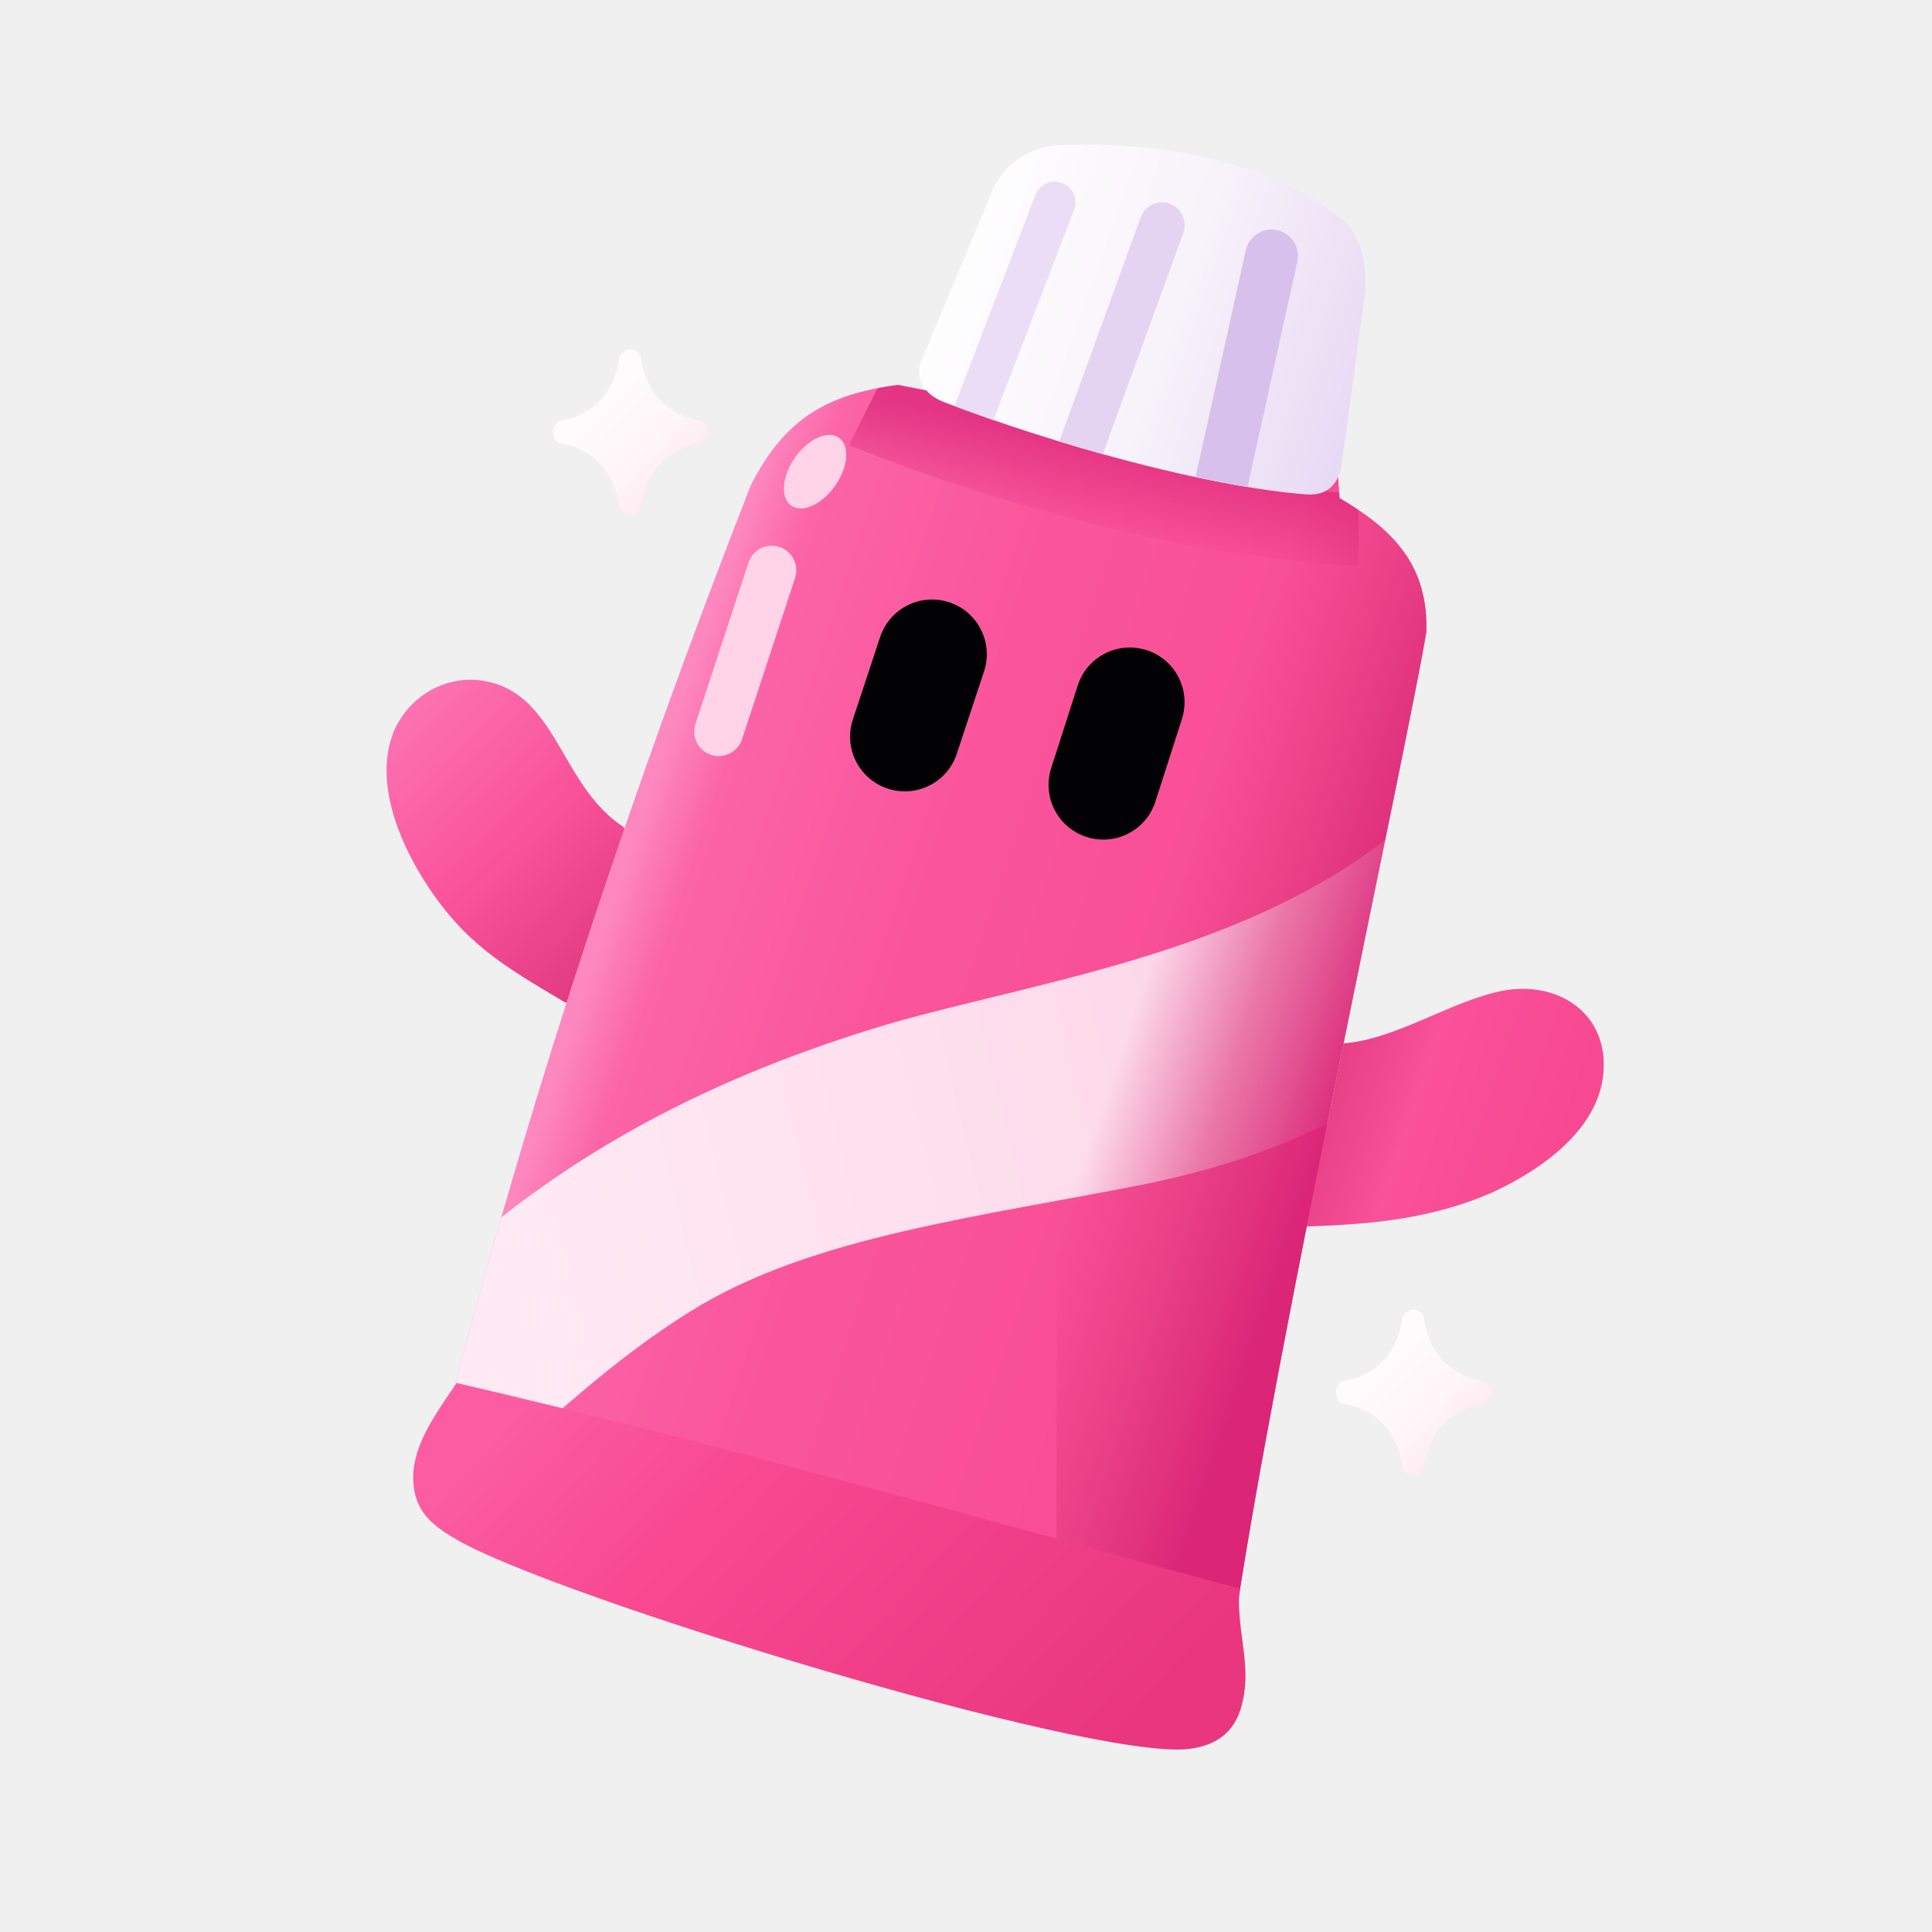
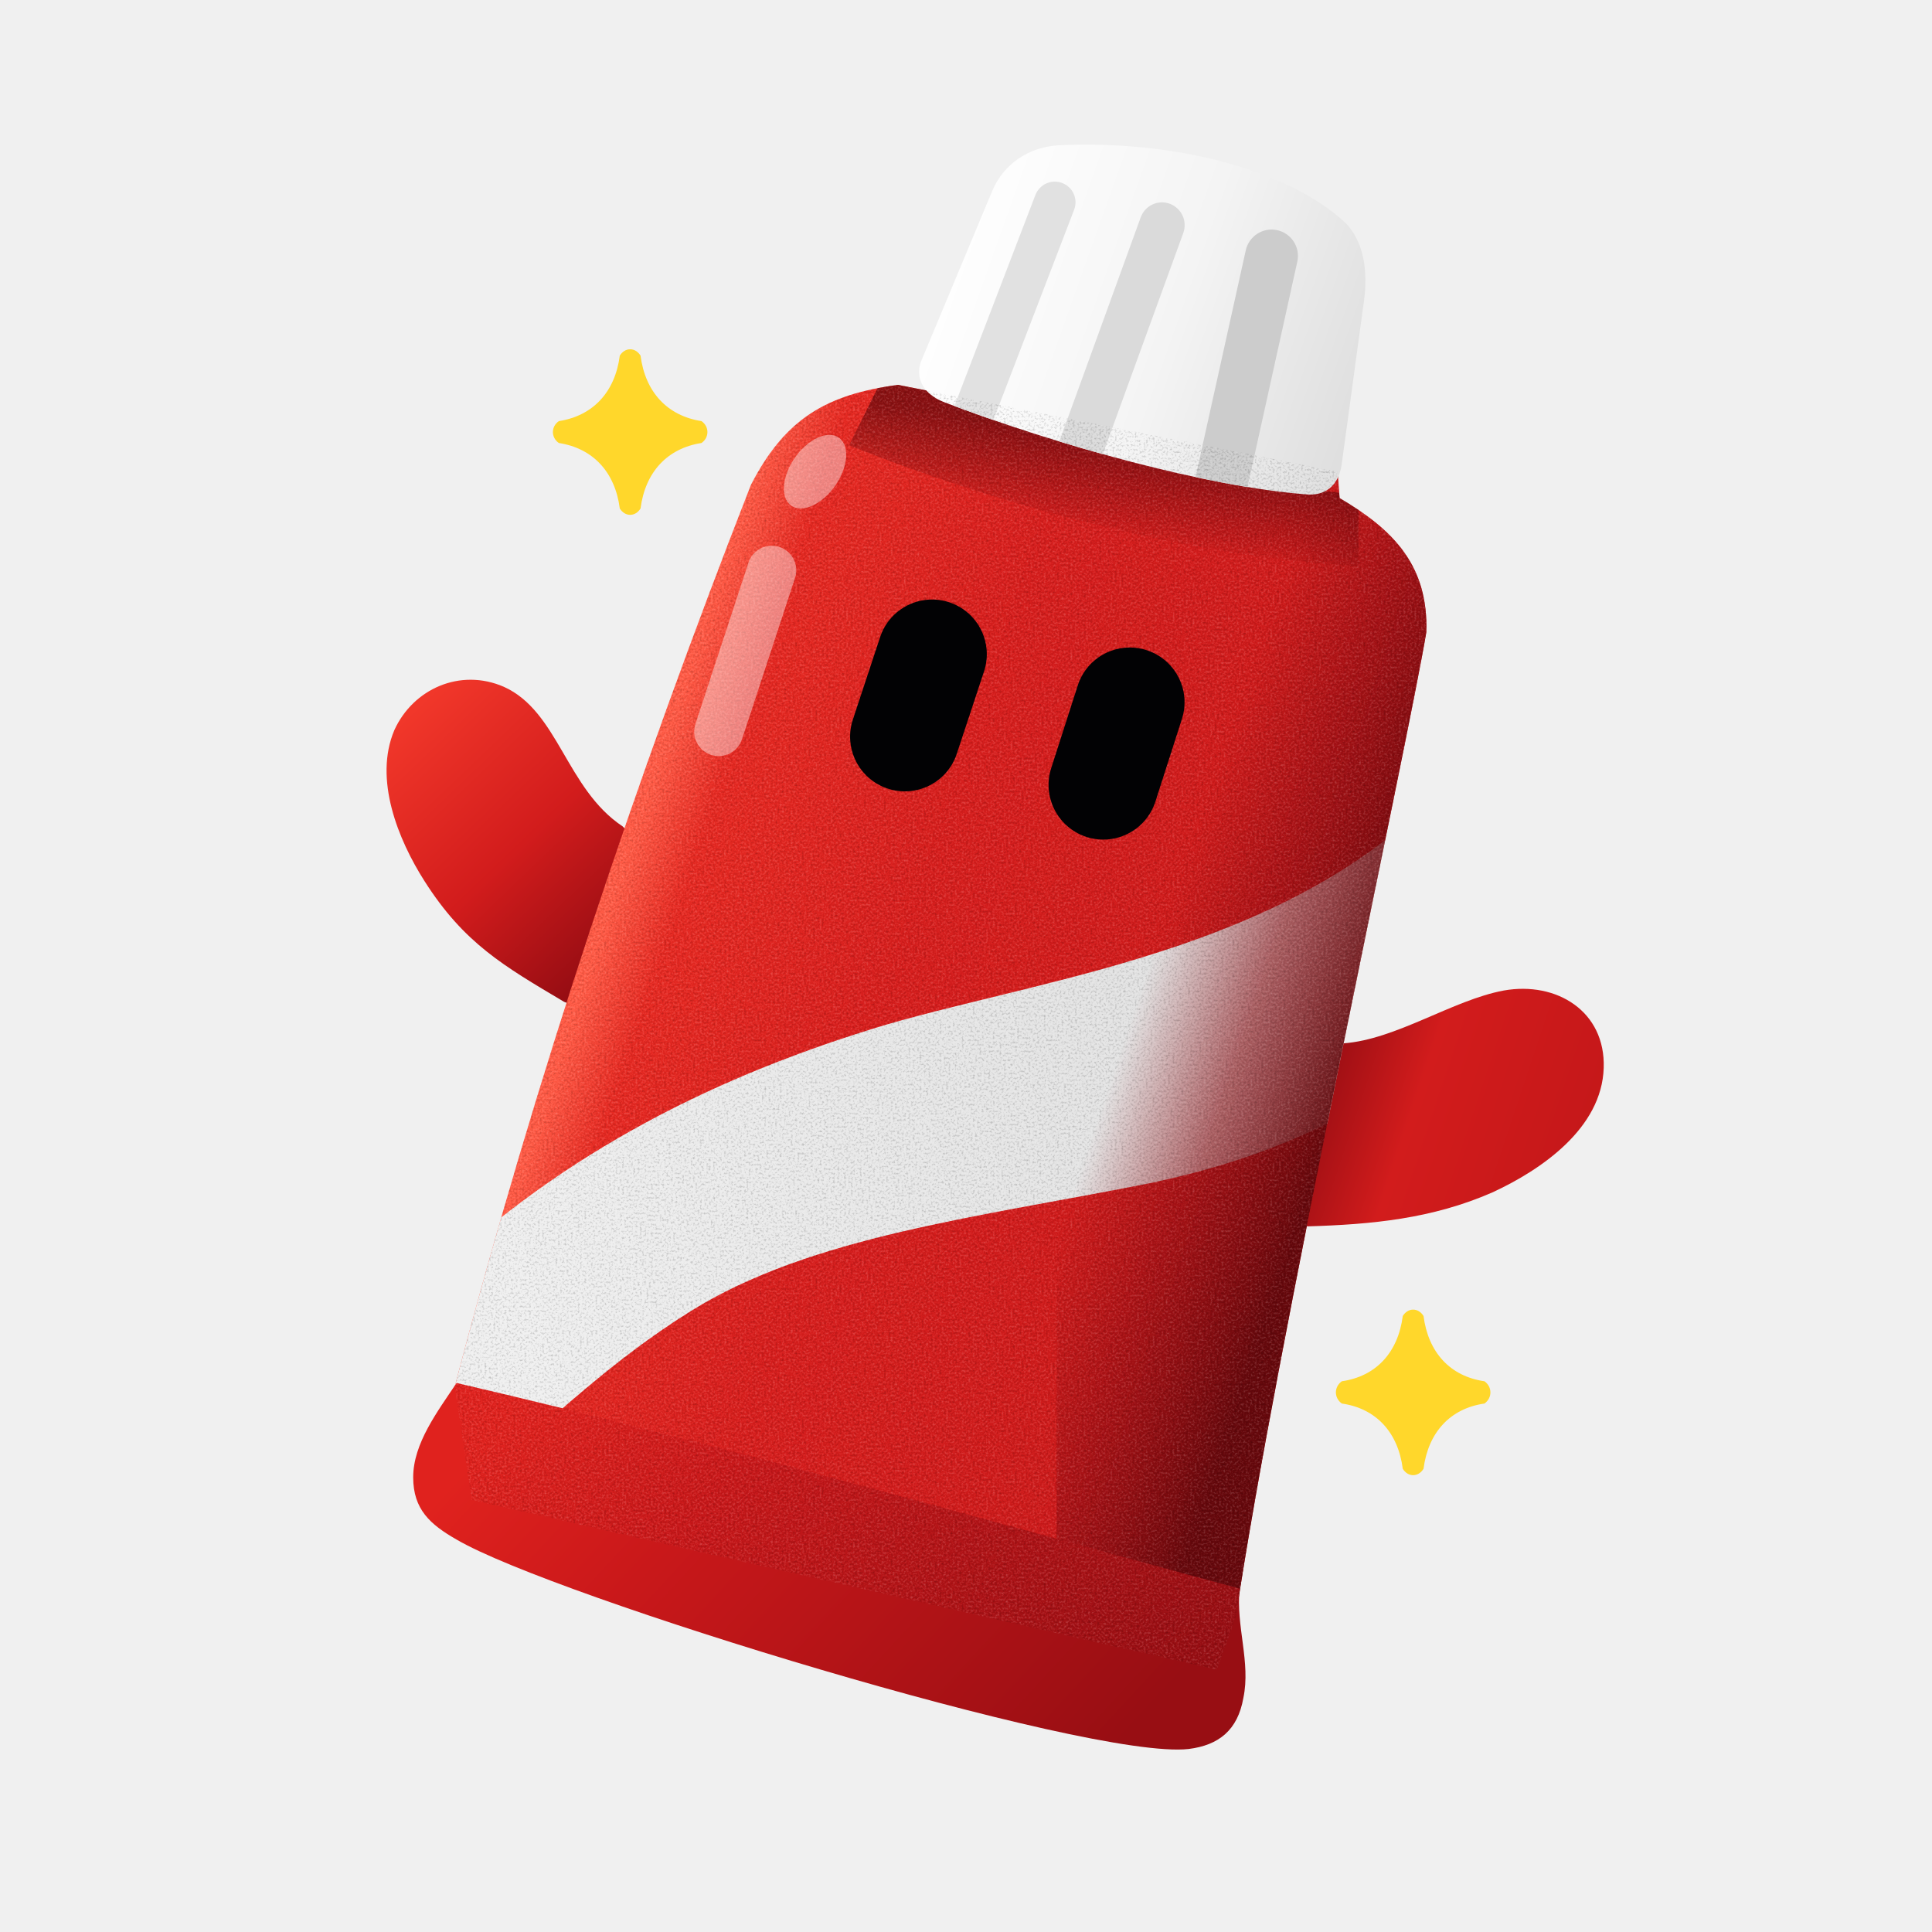
<svg xmlns="http://www.w3.org/2000/svg" viewBox="0 0 1024 1024" class="pj-pasta">
  <defs>
    <linearGradient id="ps-base" gradientUnits="userSpaceOnUse" x1="300" y1="550" x2="670" y2="674">
-       <stop offset="0" stop-color="#FD88BF" />
-       <stop offset="0.09" stop-color="#FB64A7" />
-       <stop offset="0.4" stop-color="#FA559B" />
-       <stop offset="1" stop-color="#F74B93" />
+       <stop offset="0" stop-color="#FF5A45" />
+       <stop offset="0.09" stop-color="#E62922" />
+       <stop offset="0.4" stop-color="#D71E1D" />
+       <stop offset="1" stop-color="#CA191A" />
    </linearGradient>
    <linearGradient id="ps-shade-right" gradientUnits="userSpaceOnUse" x1="702" y1="235" x2="815" y2="273">
-       <stop offset="0" stop-color="#E0397D" stop-opacity="0" />
-       <stop offset="0.5" stop-color="#DE367B" stop-opacity="0.6" />
-       <stop offset="1" stop-color="#D92376" stop-opacity="0.95" />
+       <stop offset="0" stop-color="#8F0C12" stop-opacity="0" />
+       <stop offset="0.5" stop-color="#880B11" stop-opacity="0.6" />
+       <stop offset="1" stop-color="#62070C" stop-opacity="0.95" />
    </linearGradient>
    <linearGradient id="ps-shade-cap" gradientUnits="userSpaceOnUse" x1="606" y1="236" x2="597" y2="288">
-       <stop offset="0" stop-color="#D92376" stop-opacity="0.7" />
-       <stop offset="1" stop-color="#D92376" stop-opacity="0" />
+       <stop offset="0" stop-color="#62070C" stop-opacity="0.7" />
+       <stop offset="1" stop-color="#62070C" stop-opacity="0" />
    </linearGradient>
    <linearGradient id="ps-band" gradientUnits="userSpaceOnUse" x1="260" y1="640" x2="760" y2="520">
-       <stop offset="0" stop-color="#FFEAF4" />
-       <stop offset="0.6" stop-color="#FDDCEC" />
-       <stop offset="1" stop-color="#FBD0E5" />
+       <stop offset="0" stop-color="#EFEFEF" />
+       <stop offset="0.6" stop-color="#E4E4E4" />
+       <stop offset="1" stop-color="#DBDBDB" />
    </linearGradient>
    <linearGradient id="ps-seal" gradientUnits="userSpaceOnUse" x1="300" y1="720" x2="560" y2="960">
-       <stop offset="0" stop-color="#FB5CA2" />
-       <stop offset="0.3" stop-color="#F84991" />
-       <stop offset="1" stop-color="#E9367F" />
+       <stop offset="0" stop-color="#E0221E" />
+       <stop offset="0.3" stop-color="#C9181A" />
+       <stop offset="1" stop-color="#980E13" />
    </linearGradient>
    <linearGradient id="ps-arm-left" gradientUnits="userSpaceOnUse" x1="215" y1="380" x2="330" y2="500">
-       <stop offset="0" stop-color="#FC71B0" />
-       <stop offset="0.55" stop-color="#F9519A" />
-       <stop offset="1" stop-color="#E23C82" />
+       <stop offset="0" stop-color="#F1372A" />
+       <stop offset="0.55" stop-color="#D21C1C" />
+       <stop offset="1" stop-color="#970D13" />
    </linearGradient>
    <linearGradient id="ps-arm-right" gradientUnits="userSpaceOnUse" x1="700" y1="560" x2="850" y2="610">
-       <stop offset="0" stop-color="#E23C82" />
-       <stop offset="0.35" stop-color="#F9519A" />
-       <stop offset="1" stop-color="#F7478F" />
+       <stop offset="0" stop-color="#970D13" />
+       <stop offset="0.35" stop-color="#D21C1C" />
+       <stop offset="1" stop-color="#C41719" />
    </linearGradient>
    <linearGradient id="ps-cap" gradientUnits="userSpaceOnUse" x1="500" y1="120" x2="725" y2="200">
      <stop offset="0" stop-color="#FFFFFF" />
-       <stop offset="0.55" stop-color="#F8F2FA" />
-       <stop offset="1" stop-color="#E8DAF4" />
+       <stop offset="0.55" stop-color="#F4F4F4" />
+       <stop offset="1" stop-color="#DFDFDF" />
    </linearGradient>
    <linearGradient id="ps-star" x1="0" y1="0" x2="1" y2="1">
-       <stop offset="0" stop-color="#FFFFFF" />
-       <stop offset="0.6" stop-color="#FFF6F9" />
-       <stop offset="1" stop-color="#FFDDEB" />
+       <stop offset="0" stop-color="#FFD72B" />
+       <stop offset="0.6" stop-color="#FFD72B" />
+       <stop offset="1" stop-color="#FFD72B" />
    </linearGradient>
    <clipPath id="ps-clip-body">
      <path d="M476 204 L709 250 L710 264 C739 281 757 300 756 335 C745 400 676 715 655 857 L645 885 L250 795 L241 735 C284 571 337 413 398 257 C416 222 438 209 476 204 Z" />
    </clipPath>
    <clipPath id="ps-clip-cap">
      <path d="M561 77 C622 74 683 90 713 118 C723 128 725 144 723 159 L711 247 C709 258 702 263 692 262 C640 258 560 236 500 213 C490 209 485 201 488 192 L526 101 C532 87 545 78 561 77 Z" />
    </clipPath>
+     <filter id="ps-grain" x="0" y="0" width="1" height="1" color-interpolation-filters="sRGB">
+       <feTurbulence type="fractalNoise" baseFrequency="0.85" numOctaves="2" seed="11" stitchTiles="stitch" result="n" />
+       <feColorMatrix in="n" result="d" values="0 0 0 0 0  0 0 0 0 0  0 0 0 0 0  1.5 0 0 0 -0.75" />
+       <feColorMatrix in="n" result="w" values="0 0 0 0 1  0 0 0 0 1  0 0 0 0 1  -1.5 0 0 0 0.75" />
+       <feMerge>
+         <feMergeNode in="d" />
+         <feMergeNode in="w" />
+       </feMerge>
+     </filter>
+     <style>@media (max-width: 24px) { .pj-grain { display: none; } }</style>
  </defs>
  <g id="decorations-back">
    <g id="sparkle-back">
      <path fill="url(#ps-star)" d="M328.5 188.5 C331.3 184.0 336.7 184.0 339.5 188.5 C342.0 207.8 353.7 220.4 371.8 223.2 C376.0 226.1 376.0 231.9 371.8 234.8 C353.7 237.6 342.0 250.2 339.5 269.5 C336.7 274.0 331.3 274.0 328.5 269.5 C326.0 250.2 314.3 237.6 296.2 234.8 C292.0 231.9 292.0 226.1 296.2 223.2 C314.3 220.4 326.0 207.8 328.5 188.5 Z" />
    </g>
  </g>
  <g id="character">
    <g id="arm-left">
      <path fill="url(#ps-arm-left)" d="M299 531 C267 512 246 500 225 467 C211 445 198 413 209 387 C219 365 244 354 267 364 C296 377 300 418 330 438 L362 470 L342 548 Z" />
    </g>
    <g id="arm-right">
      <path fill="url(#ps-arm-right)" d="M712 553 C740 551 770 530 797 525 C825 520 851 536 850 566 C849 598 817 620 791 632 C759 646 727 649 693 650 L662 640 L684 540 Z" />
    </g>
    <g id="character-body">
      <path id="body-shape" fill="url(#ps-base)" d="M476 204 L709 250 L710 264 C739 281 757 300 756 335 C745 400 676 715 655 857 L645 885 L250 795 L241 735 C284 571 337 413 398 257 C416 222 438 209 476 204 Z" />
      <g id="body-shade" clip-path="url(#ps-clip-body)">
        <path id="band" fill="url(#ps-band)" d="M230 676 C300 610 380 570 470 543 C560 517 690 502 770 412 L790 545 C720 590 680 612 610 627 C520 645 430 655 366 695 C326 720 296 748 238 800 Z" />
        <rect x="560" y="200" width="240" height="700" fill="url(#ps-shade-right)" />
        <path fill="url(#ps-shade-cap)" d="M470 196 C540 228 640 256 720 262 L720 300 C640 296 540 272 450 236 Z" />
      </g>
      <path id="body-base" fill="url(#ps-seal)" d="M657 842 C655 862 663 881 659 900 C656 917 646 925 630 927 C577 933 293 846 242 816 C228 808 219 800 219 783 C219 765 232 748 242 733 C380 765 520 805 657 842 Z" />
    </g>
    <g id="cap">
      <path id="cap-shape" fill="url(#ps-cap)" d="M561 77 C622 74 683 90 713 118 C723 128 725 144 723 159 L711 247 C709 258 702 263 692 262 C640 258 560 236 500 213 C490 209 485 201 488 192 L526 101 C532 87 545 78 561 77 Z" />
      <g id="cap-ridges" clip-path="url(#ps-clip-cap)">
-         <path fill="#EADDF5" d="M514.5 253.9 L569.3 111.2 C571.5 105.5 568.7 99.2 563 97 C557.3 94.8 551 97.7 548.8 103.3 L494 246.1 Z" />
-         <path fill="#E4D4F2" d="M573 272.3 L627.2 123.4 C629.4 117.1 626.2 110.3 620 108 C613.8 105.7 606.9 108.9 604.6 115.2 L550.5 264.1 Z" />
-         <path fill="#D7C1EC" d="M653.2 294.3 L687.6 138.7 C689.3 131.1 684.5 123.7 677 122 C669.5 120.3 662 125.1 660.3 132.6 L625.8 288.3 Z" />
+         <path fill="#E1E1E1" d="M514.5 253.9 L569.3 111.2 C571.5 105.5 568.7 99.2 563 97 C557.3 94.8 551 97.7 548.8 103.3 L494 246.1 Z" />
+         <path fill="#DADADA" d="M573 272.3 L627.2 123.4 C629.4 117.1 626.2 110.3 620 108 C613.8 105.7 606.9 108.9 604.6 115.2 L550.5 264.1 Z" />
+         <path fill="#CCCCCC" d="M653.2 294.3 L687.6 138.7 C689.3 131.1 684.5 123.7 677 122 C669.5 120.3 662 125.1 660.3 132.6 L625.8 288.3 Z" />
      </g>
    </g>
+     <rect class="pj-grain" x="0" y="0" width="1024" height="1024" fill="#808080" clip-path="url(#ps-clip-body)" filter="url(#ps-grain)" opacity="0.32" />
    <g id="character-details">
-       <rect id="highlight-arc" fill="#FFD3E8" x="-58" y="-13" width="116" height="26" rx="13" transform="translate(395 345) rotate(-71.8)" />
-       <ellipse id="highlight-dot" fill="#FFD3E8" cx="432" cy="250" rx="13" ry="22" transform="rotate(35 432 250)" />
+       <rect id="highlight-arc" opacity="0.42" fill="#FFFFFF" x="-58" y="-13" width="116" height="26" rx="13" transform="translate(395 345) rotate(-71.8)" />
+       <ellipse id="highlight-dot" opacity="0.42" fill="#FFFFFF" cx="432" cy="250" rx="13" ry="22" transform="rotate(35 432 250)" />
    </g>
    <g id="eyes">
      <g id="eyes-state">
        <g id="eye-left" transform="translate(486.8 368.6) rotate(18.3)">
          <rect class="eye" x="-29" y="-52" width="58" height="104" rx="29" fill="#020204" />
        </g>
        <g id="eye-right" transform="translate(591.8 394.1) rotate(17.8)">
          <rect class="eye" x="-29" y="-52" width="58" height="104" rx="29" fill="#020204" />
        </g>
      </g>
    </g>
  </g>
  <g id="decorations-front">
    <g id="sparkle-front">
      <path fill="url(#ps-star)" d="M743.5 697.5 C746.3 693.0 751.7 693.0 754.5 697.5 C757.0 716.9 768.7 729.5 786.8 732.1 C791.0 735.1 791.0 740.9 786.8 743.9 C768.7 746.5 757.0 759.1 754.5 778.5 C751.7 783.0 746.3 783.0 743.5 778.5 C741.0 759.1 729.3 746.5 711.2 743.9 C707.0 740.9 707.0 735.1 711.2 732.1 C729.3 729.5 741.0 716.9 743.5 697.5 Z" />
    </g>
  </g>
</svg>
